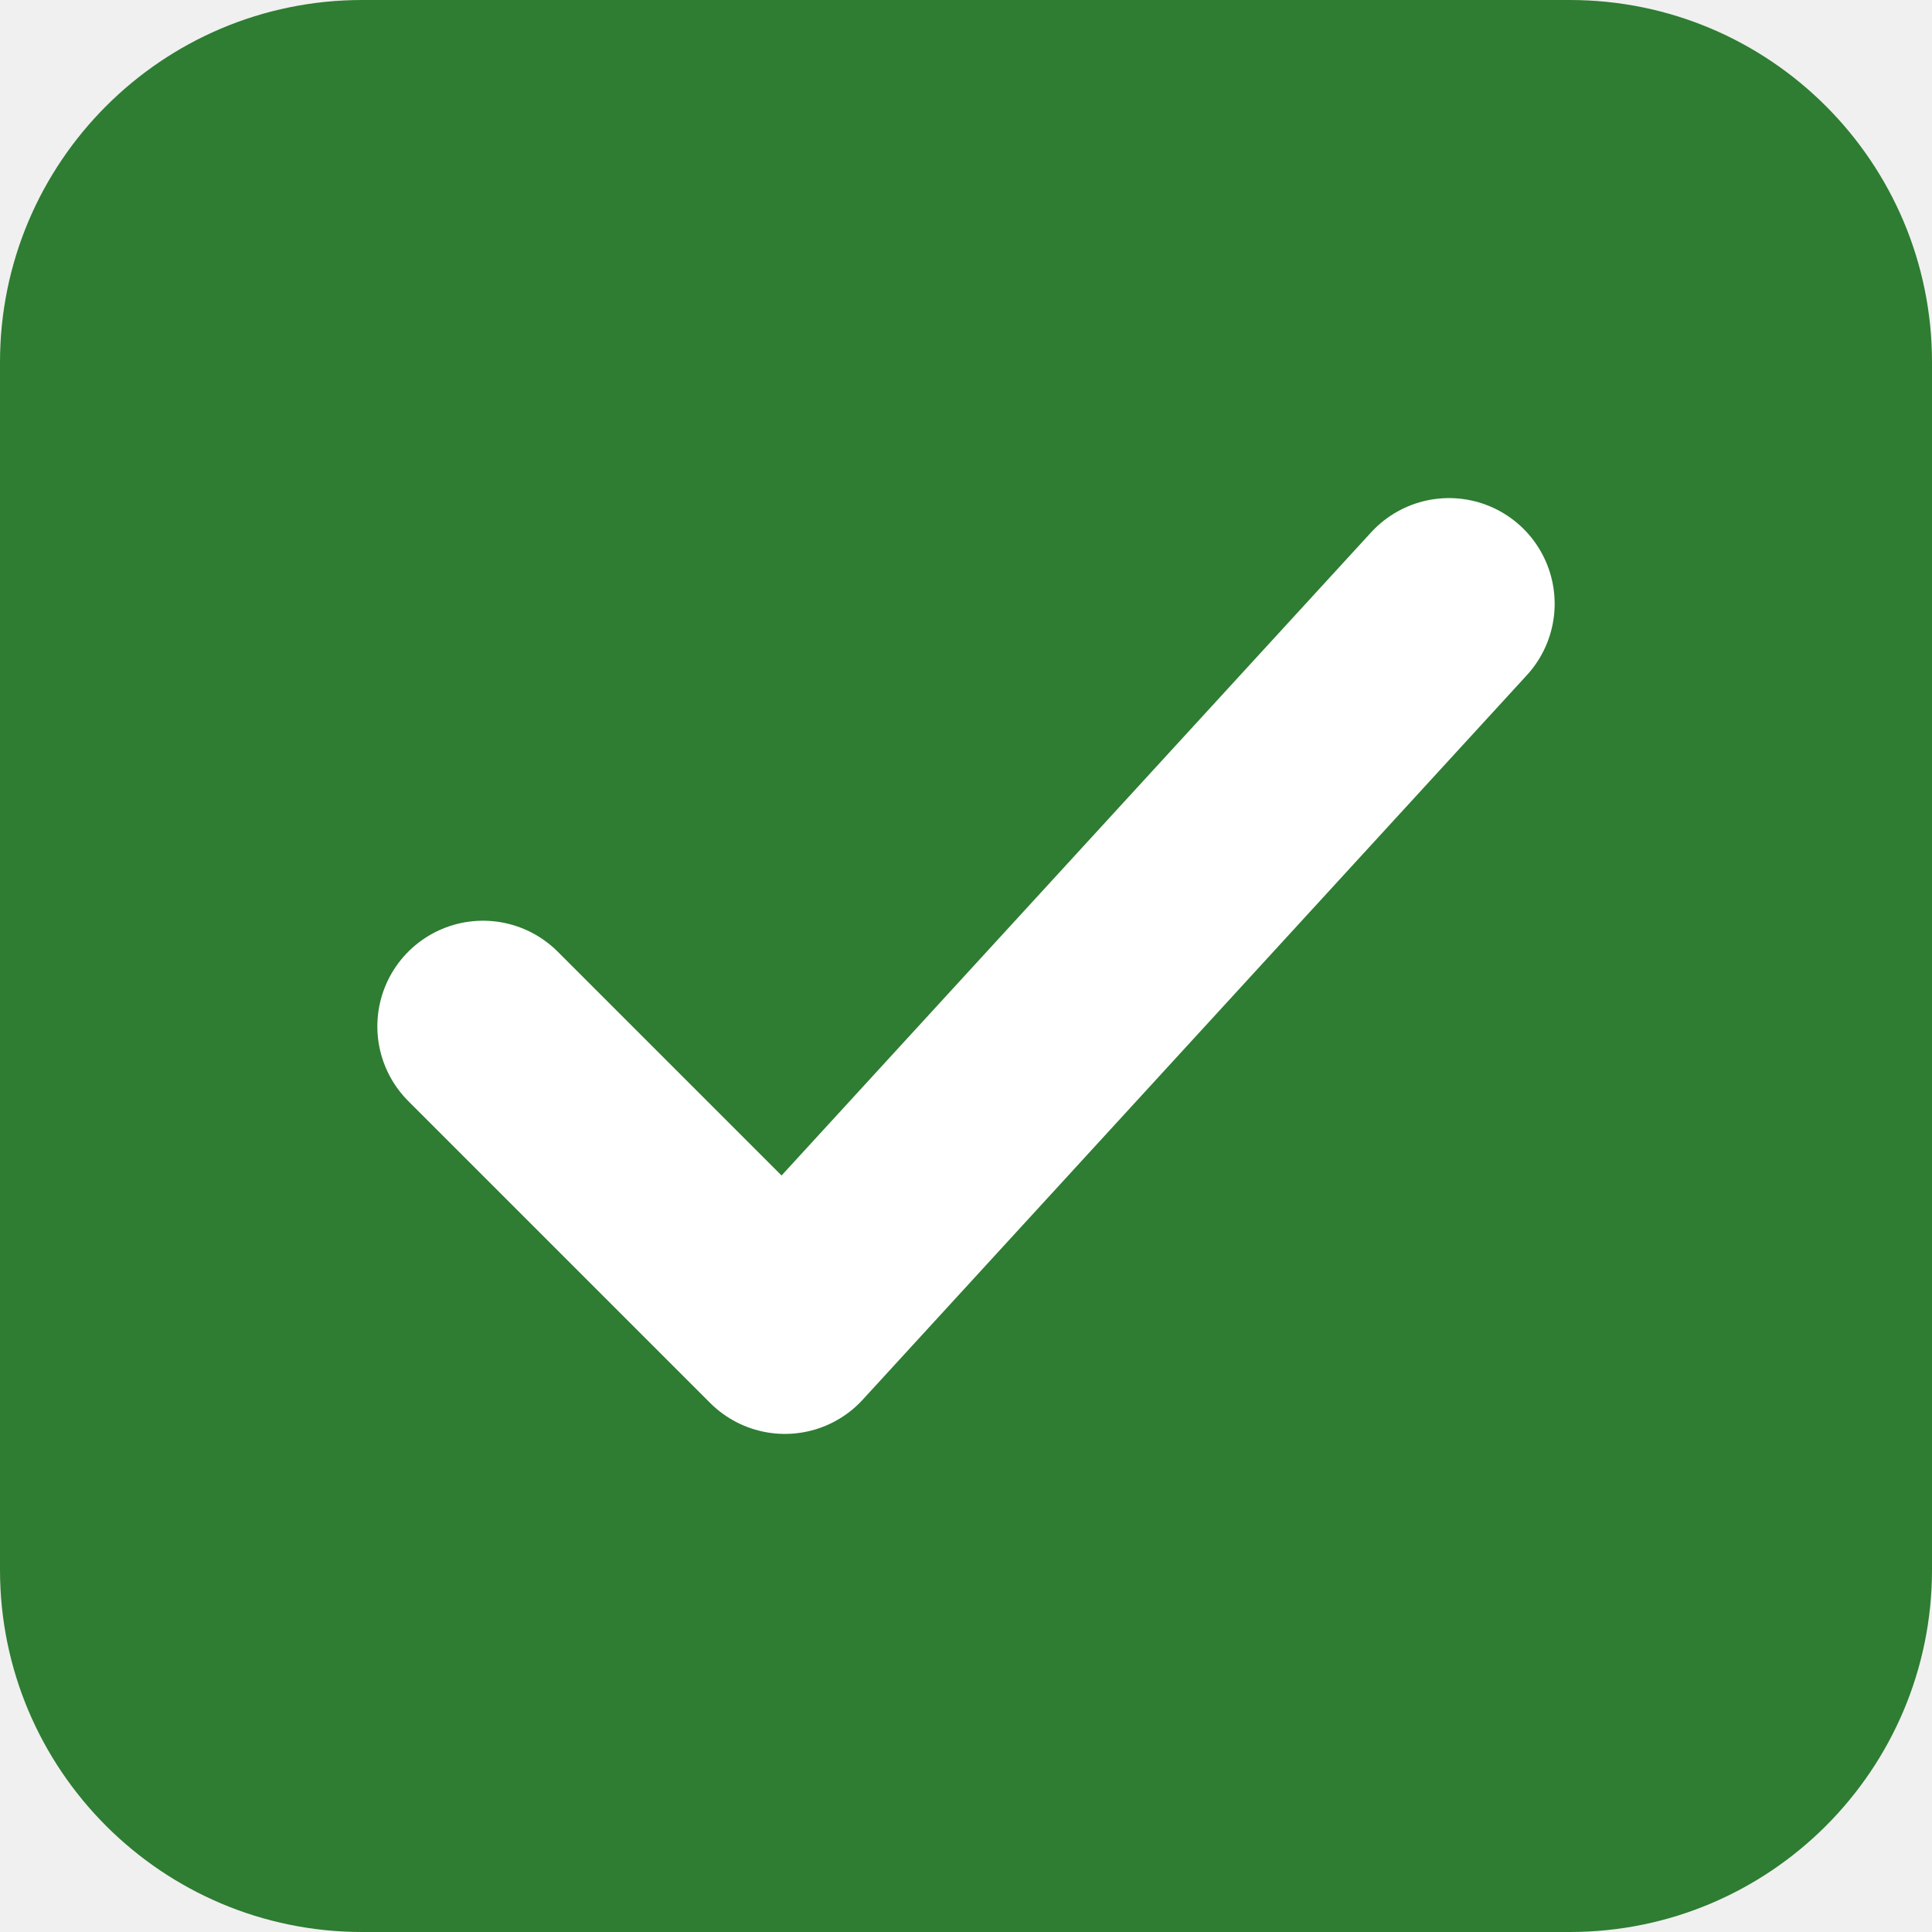
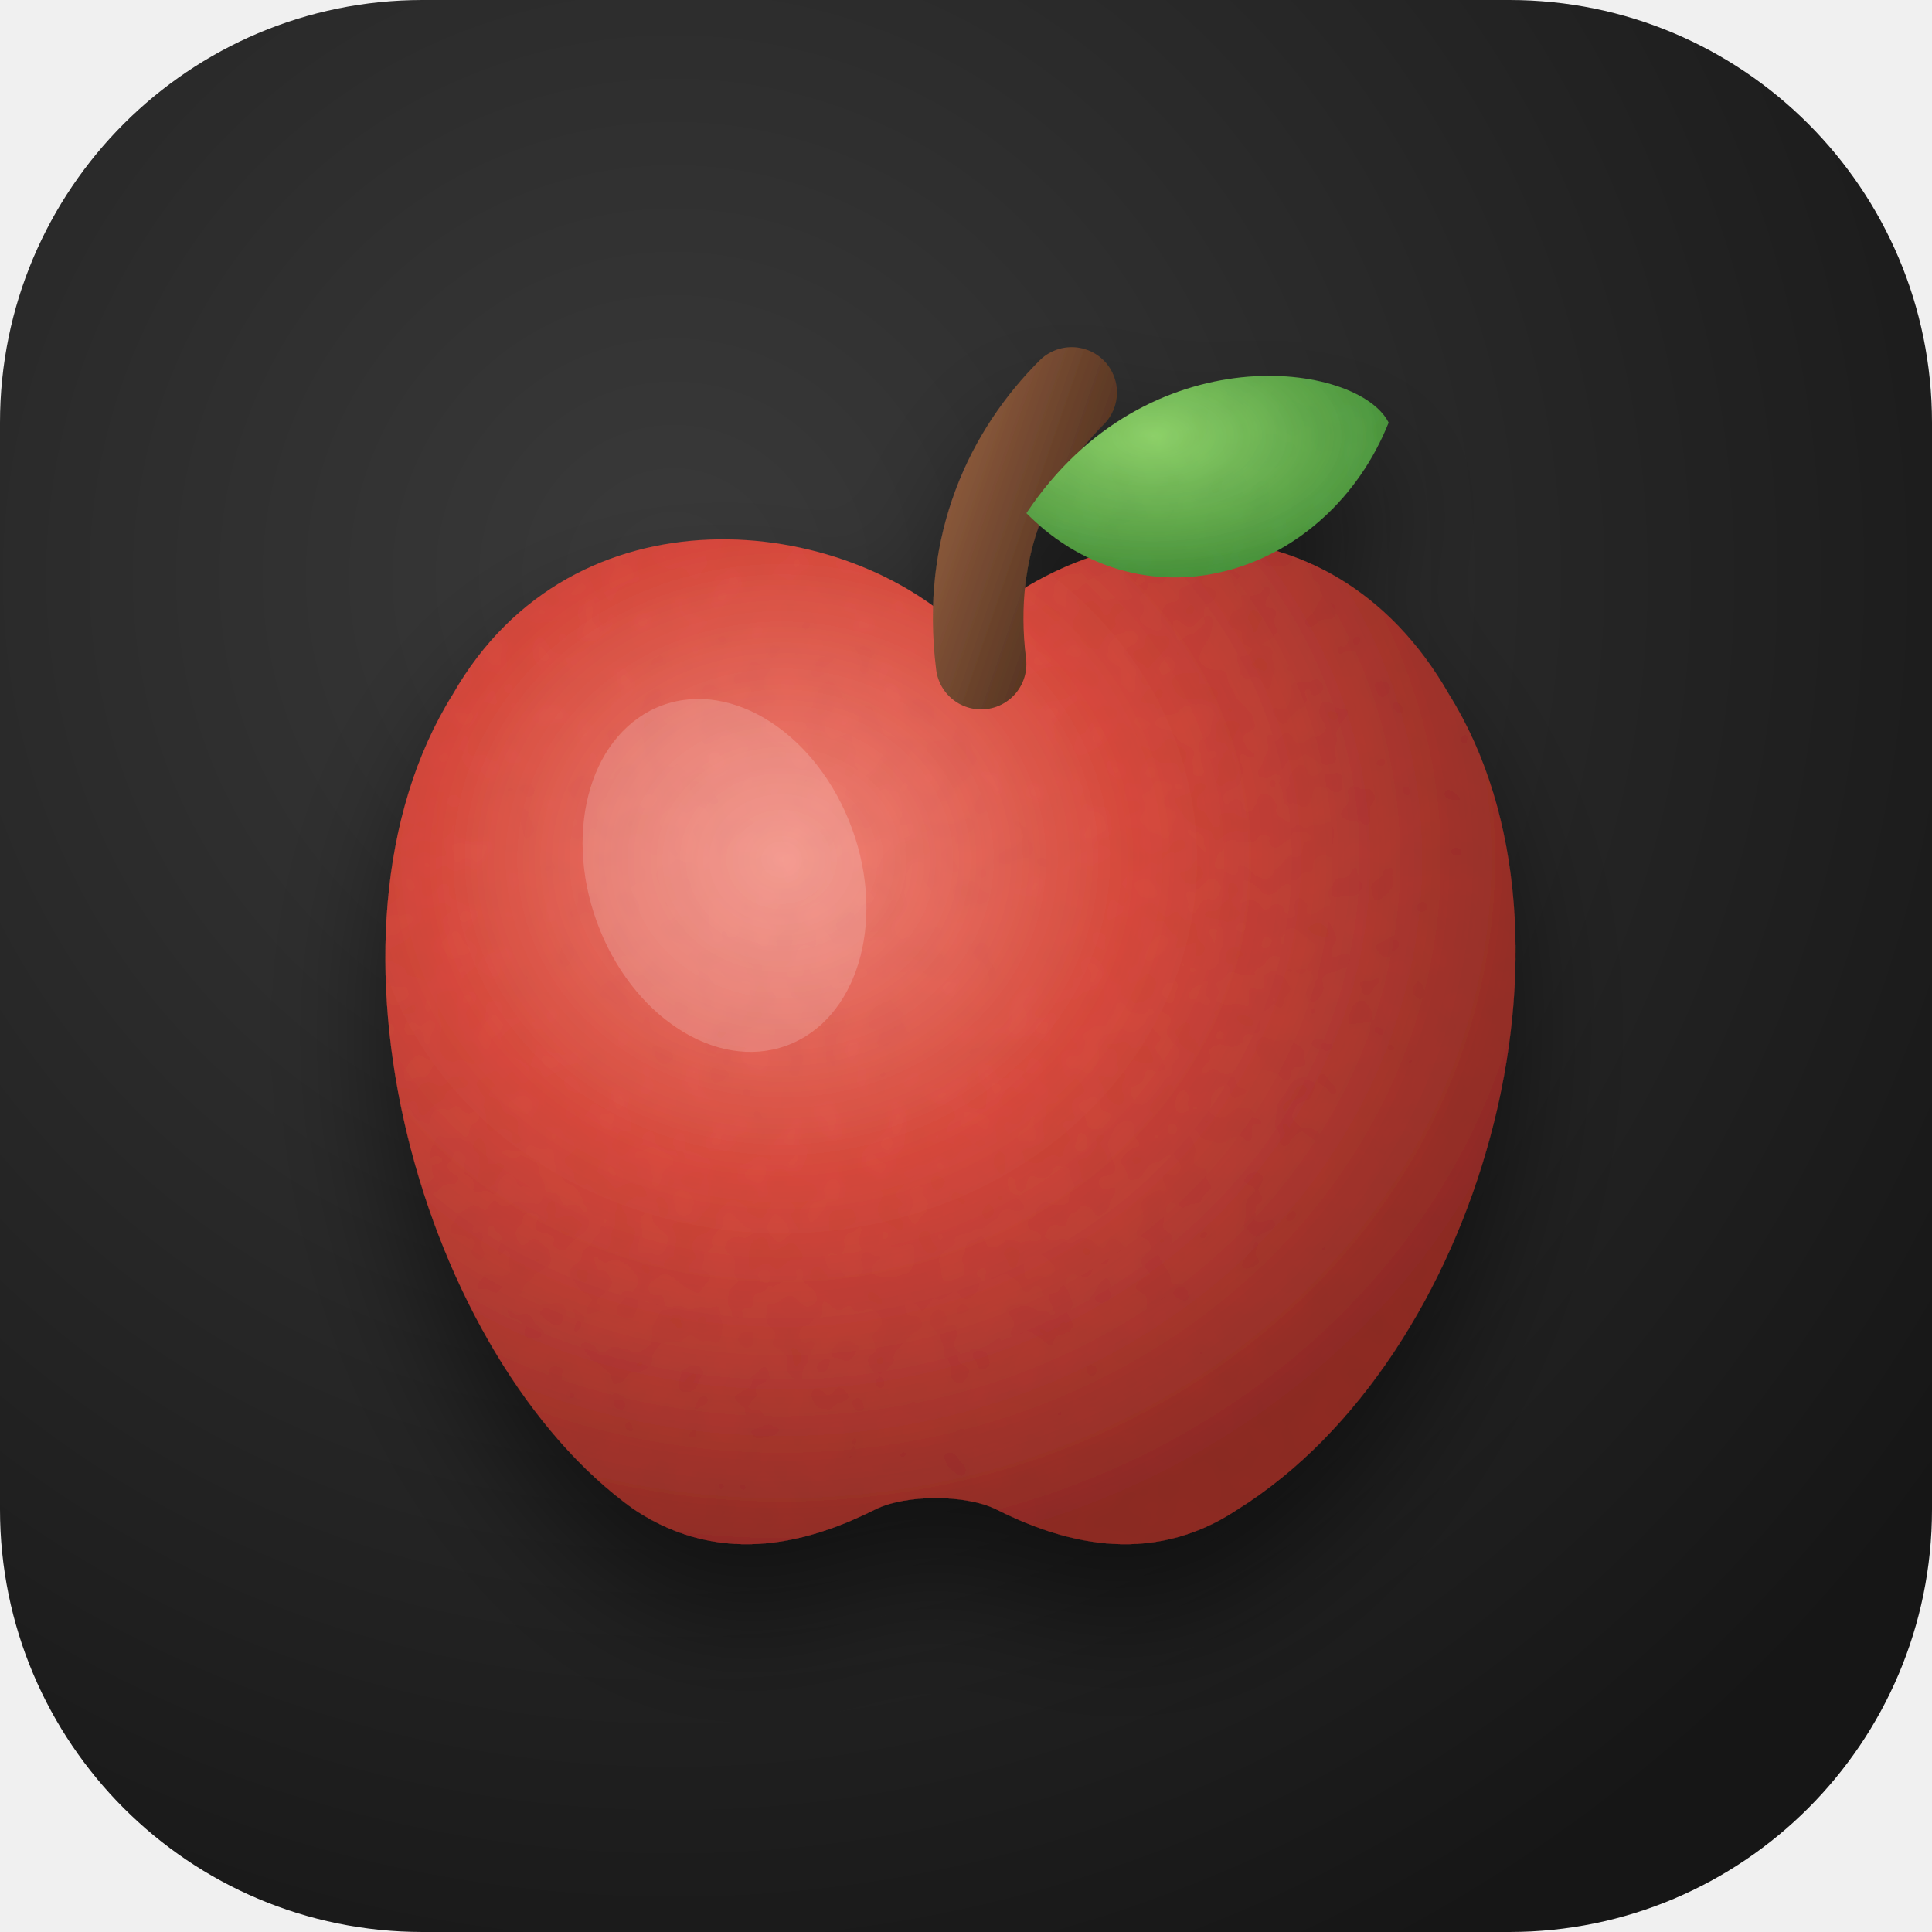
<svg xmlns="http://www.w3.org/2000/svg" viewBox="0 0 64 64">
-   <rect width="64" height="64" rx="12" fill="#2e7d32" />
-   <path d="M16 34l10 10 22-24" fill="none" stroke="#fff" stroke-width="7" stroke-linecap="round" stroke-linejoin="round" />
+   <defs>
+     <radialGradient id="bg" cx="35%" cy="30%" r="80%">
+       <stop offset="0" stop-color="#3a3a3a" />
+       <stop offset="1" stop-color="#161616" />
+     </radialGradient>
+     <radialGradient id="apple" cx="35%" cy="32%" r="70%">
+       <stop offset="0" stop-color="#f4877a" />
+       <stop offset=".45" stop-color="#d94a3d" />
+       <stop offset="1" stop-color="#8f2a24" />
+     </radialGradient>
+     <radialGradient id="leaf" cx="35%" cy="30%" r="80%">
+       <stop offset="0" stop-color="#8fd36a" />
+       <stop offset="1" stop-color="#3e8a35" />
+     </radialGradient>
+     <linearGradient id="stem" x1="0" y1="0" x2="1" y2="1">
+       <stop offset="0" stop-color="#8c5a3c" />
+       <stop offset="1" stop-color="#4a2c1c" />
+     </linearGradient>
+     <filter id="clay" x="-20%" y="-20%" width="140%" height="140%">
+       <feTurbulence type="fractalNoise" baseFrequency=".9" numOctaves="2" result="n" />
+       <feColorMatrix in="n" type="matrix" values="0 0 0 0 0  0 0 0 0 0  0 0 0 0 0  0 0 0 .08 0" result="grain" />
+       <feComposite in="grain" in2="SourceGraphic" operator="in" result="g2" />
+       <feMerge>
+         <feMergeNode in="SourceGraphic" />
+         <feMergeNode in="g2" />
+       </feMerge>
+     </filter>
+     <filter id="soft" x="-30%" y="-30%" width="160%" height="160%">
+       <feDropShadow dx="0" dy="2.5" stdDeviation="2" flood-color="#000" flood-opacity=".5" />
+     </filter>
+   </defs>
+   <rect width="64" height="64" rx="14" fill="url(#bg)" />
+   <g filter="url(#soft)">
+     <path d="M32 21c-4-4-13-5-17 2-5 8-1 22 6 27 3 2 6 1 8 0 1-.5 3-.5 4 0 2 1 5 2 8 0 8-5 12-19 7-27-4-7-12-6-16-2z" fill="url(#apple)" filter="url(#clay)" />
+     <ellipse cx="24" cy="29" rx="4.5" ry="6" fill="#fff" opacity=".18" transform="rotate(-20 24 29)" />
+     <path d="M32.5 22c-.5-4 1-7 3-9" fill="none" stroke="url(#stem)" stroke-width="3" stroke-linecap="round" />
+     <path d="M34 17c4-6 11-5 12-3-2 5-8 7-12 3z" fill="url(#leaf)" filter="url(#clay)" />
+   </g>
</svg>
